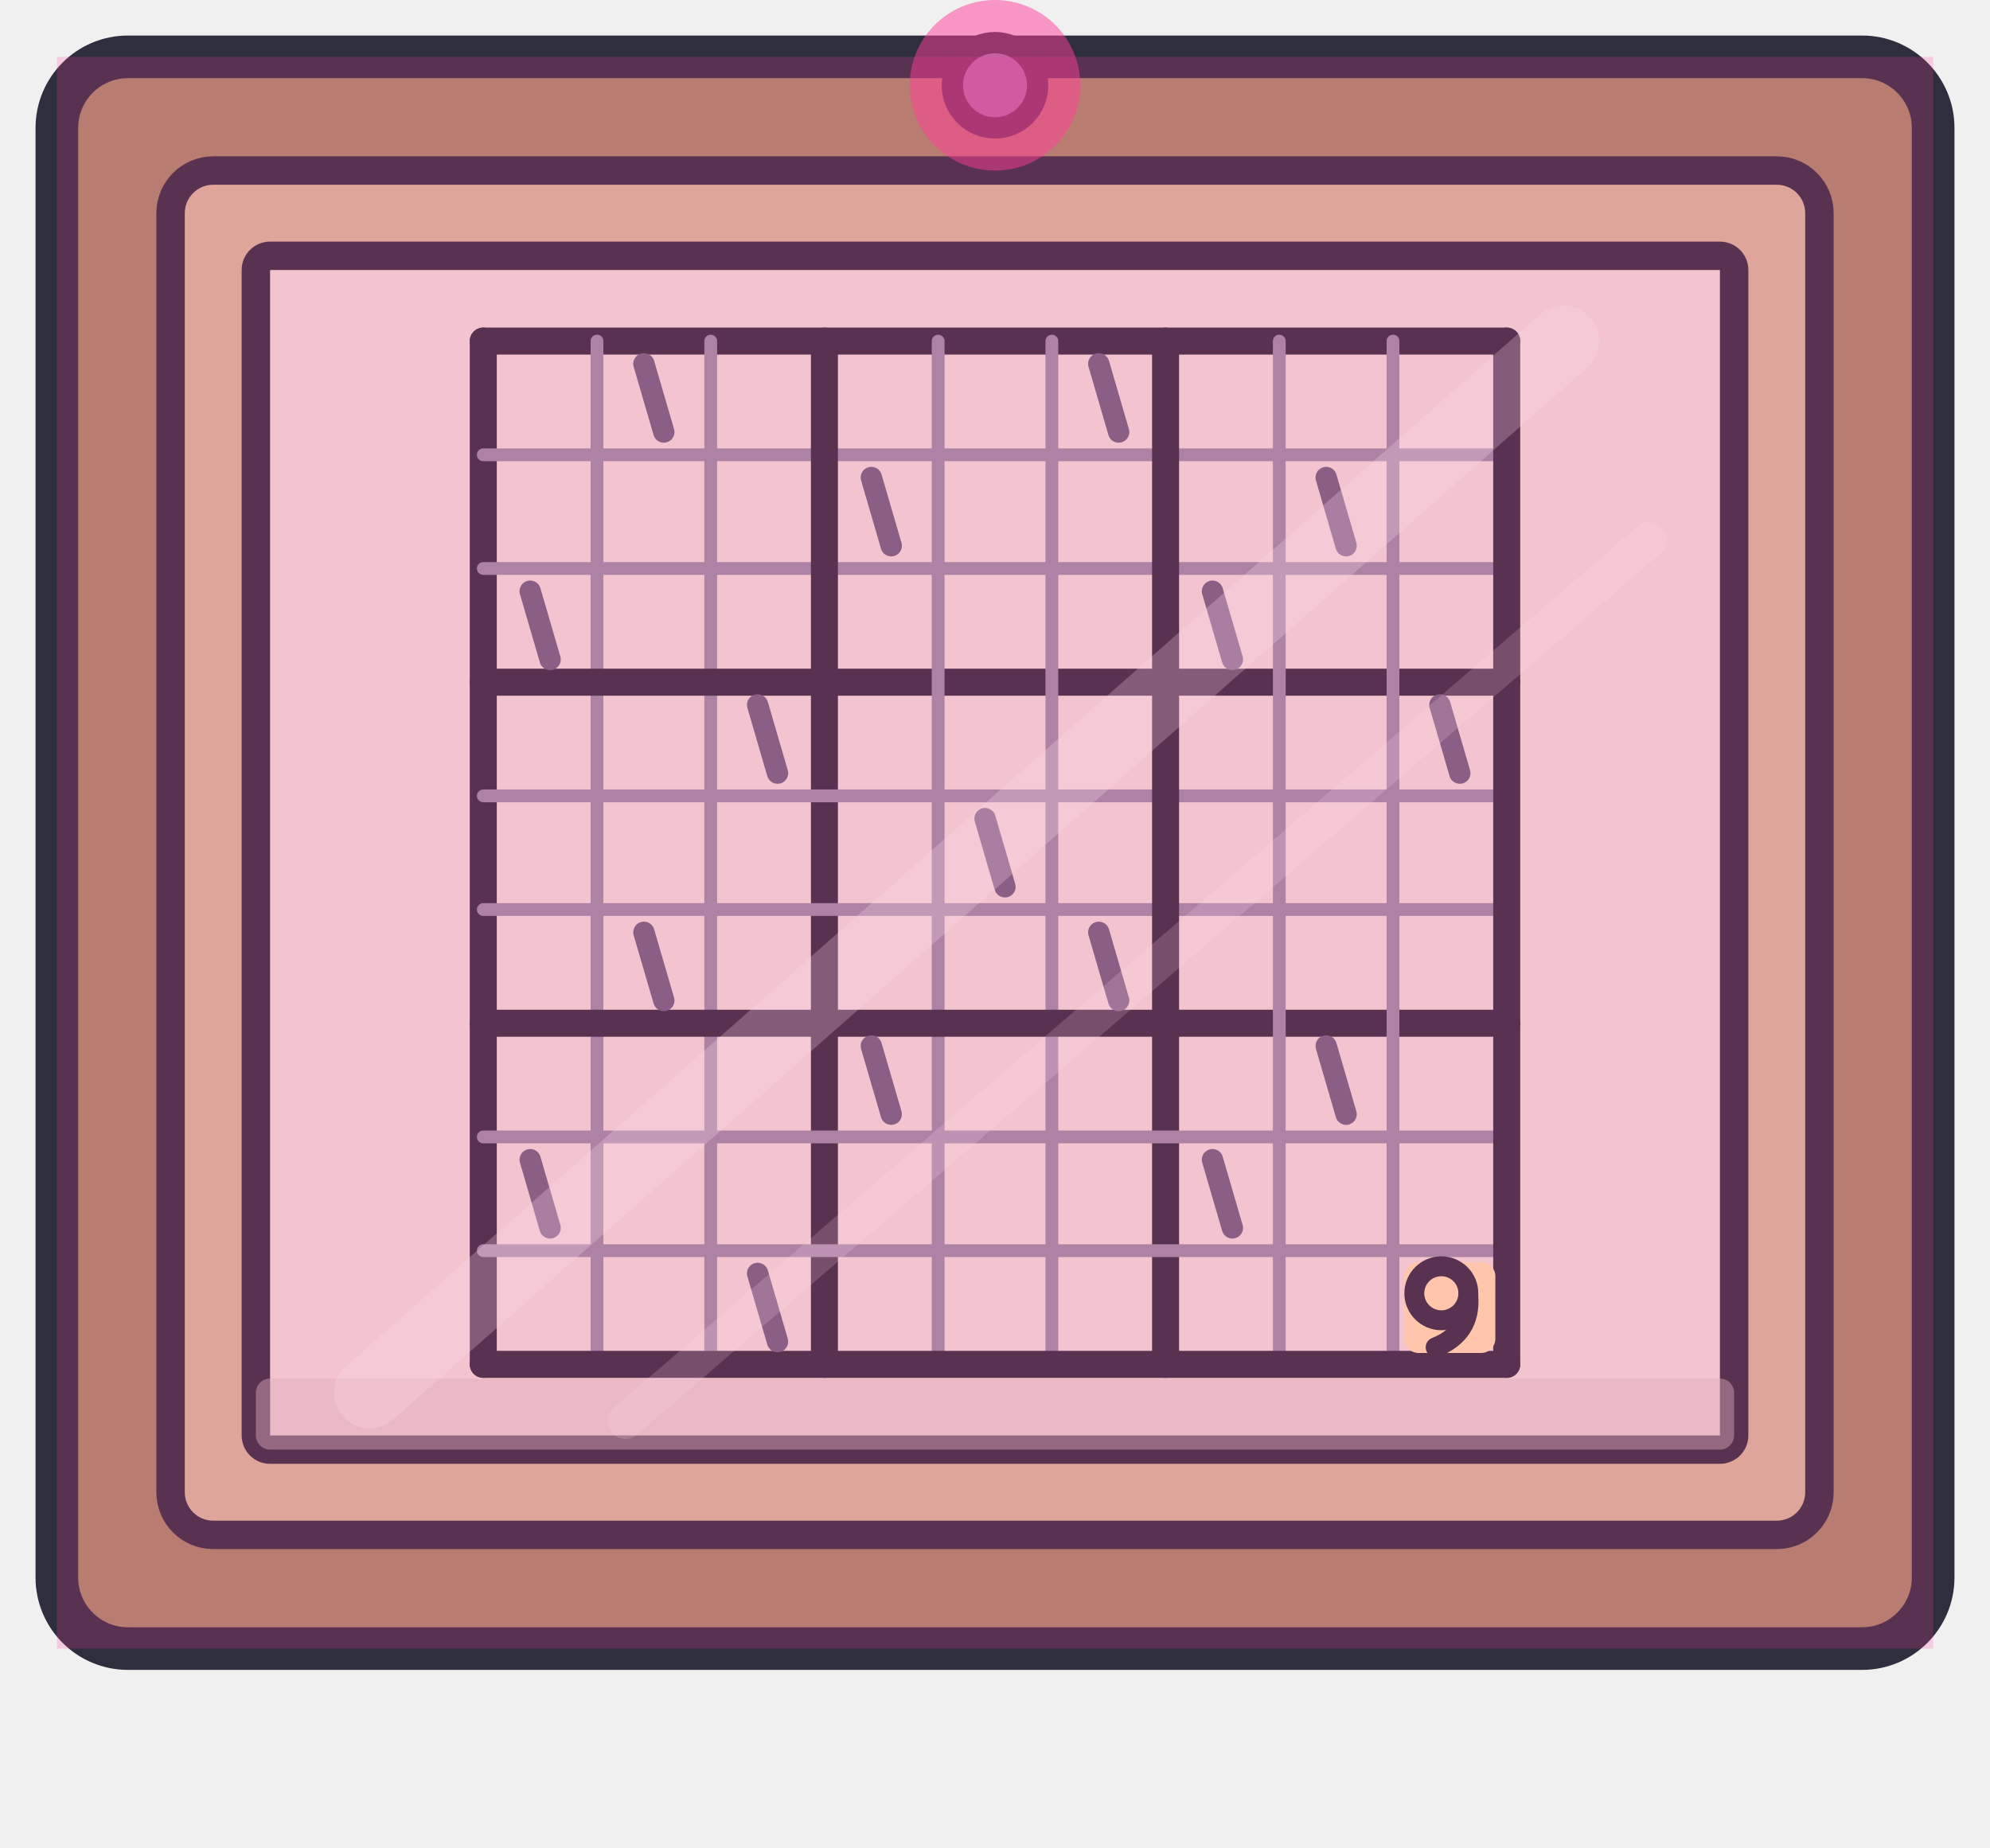
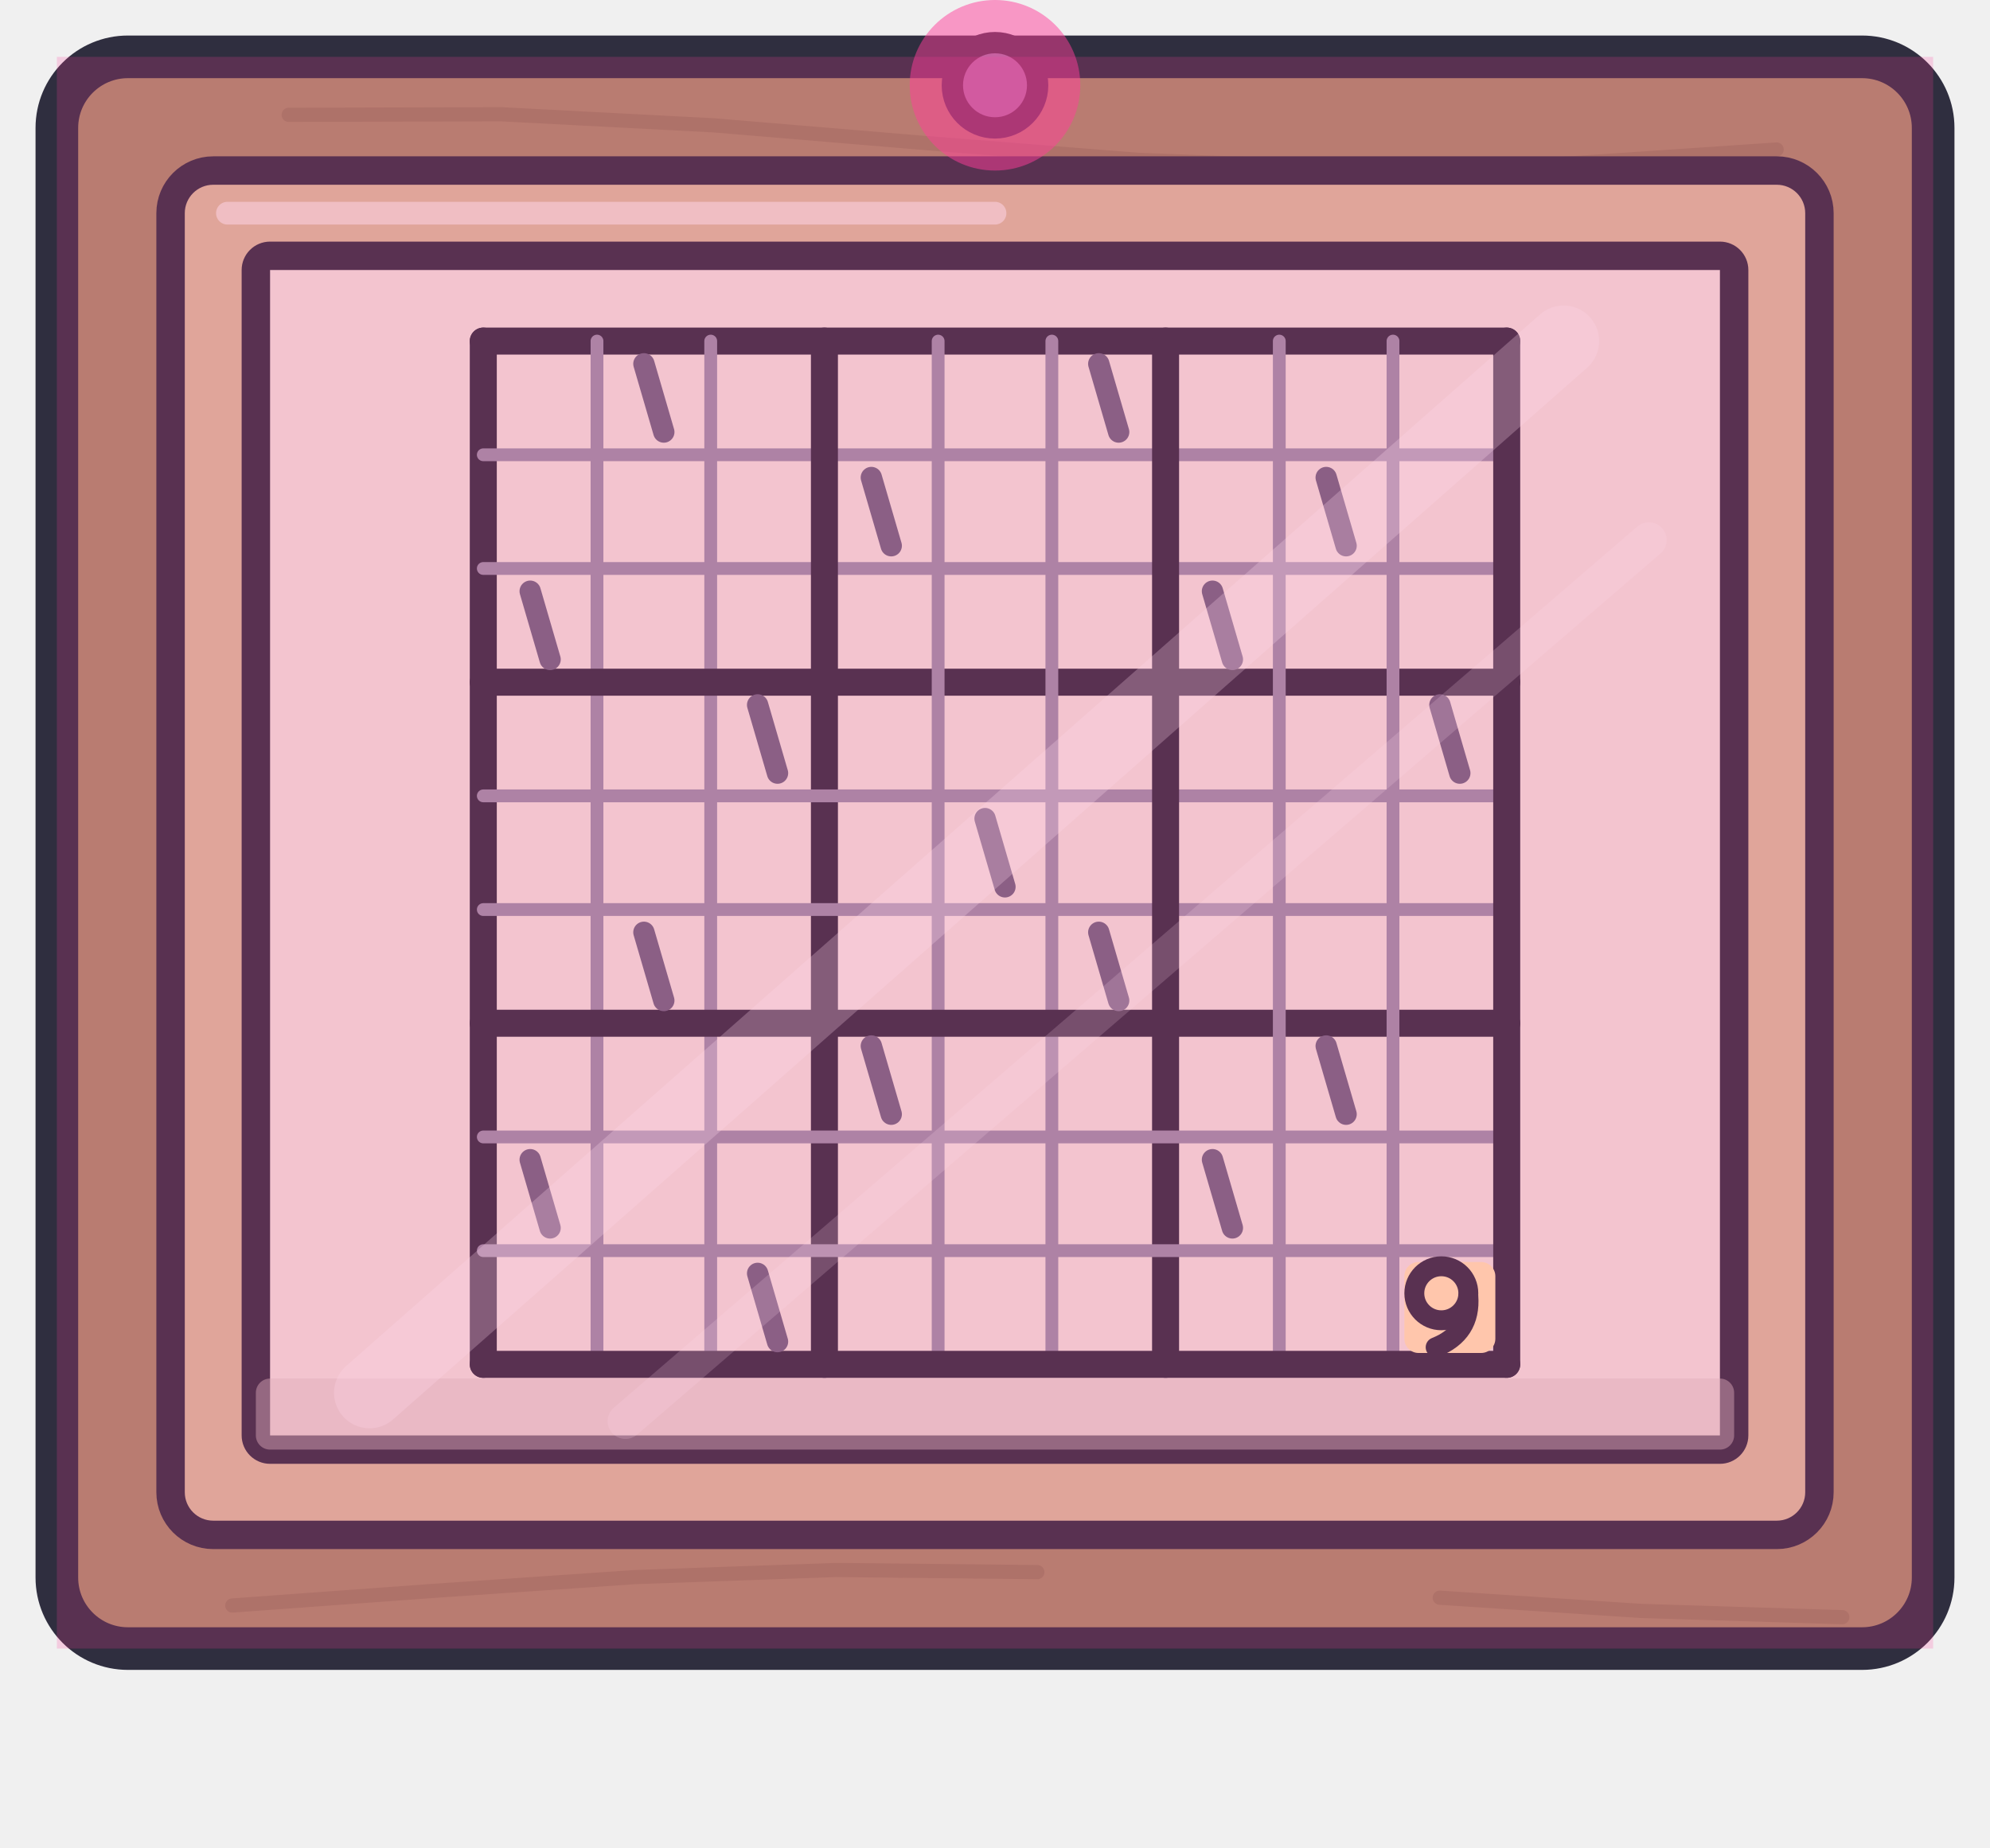
<svg xmlns="http://www.w3.org/2000/svg" viewBox="0 0 140 130" width="140" height="130">
  <g id="rám">
    <rect x="4" y="4" width="132" height="112" rx="5" fill="#A88C66" stroke="#2F2E3F" stroke-width="3" stroke-linejoin="round" stroke-linecap="round" />
+     <path d="M 20.31 8.08 L 35.27 8.04 L 50.22 8.82 L 65.17 10.07 L 80.13 11.25 L 95.08 11.82 L 110.04 11.53 L 124.99 10.52" fill="none" stroke="#8A7052" stroke-width="1" stroke-linejoin="round" stroke-linecap="round" opacity="0.45" />
+     <path d="M 16.34 112.97 L 30.5 111.94 L 44.66 110.97 L 58.82 110.47 L 72.98 110.62 M 101.29 112.42 L 115.45 113.35 L 129.61 113.79" fill="none" stroke="#8A7052" stroke-width="1" stroke-linejoin="round" stroke-linecap="round" opacity="0.45" />
    <rect x="12" y="12" width="116" height="96" rx="3" fill="#D8BF9A" stroke="#2F2E3F" stroke-width="2" stroke-linejoin="round" stroke-linecap="round" />
+     <path d="M 16 15 L 70 15" fill="none" stroke="#FFFFFF" stroke-width="1.6" stroke-linejoin="round" stroke-linecap="round" opacity="0.5" />
  </g>
  <g id="stránka">
    <rect x="18" y="18" width="104" height="84" rx="1" fill="#F0E6DC" stroke="#2F2E3F" stroke-width="2" stroke-linejoin="round" stroke-linecap="round" />
    <rect x="18" y="97" width="104" height="5" rx="1" fill="#D8C7C0" stroke="none" opacity="0.45" />
  </g>
  <g id="mřížka">
    <path d="M 34 24 L 34 96" stroke="#2F2E3F" stroke-width="1.9" stroke-linejoin="round" stroke-linecap="round" />
    <path d="M 34 24 L 106 24" stroke="#2F2E3F" stroke-width="1.9" stroke-linejoin="round" stroke-linecap="round" />
    <path d="M 42 24 L 42 96" stroke="#9A94A8" stroke-width="0.9" stroke-linejoin="round" stroke-linecap="round" />
    <path d="M 34 32 L 106 32" stroke="#9A94A8" stroke-width="0.9" stroke-linejoin="round" stroke-linecap="round" />
    <path d="M 50 24 L 50 96" stroke="#9A94A8" stroke-width="0.9" stroke-linejoin="round" stroke-linecap="round" />
    <path d="M 34 40 L 106 40" stroke="#9A94A8" stroke-width="0.9" stroke-linejoin="round" stroke-linecap="round" />
    <path d="M 58 24 L 58 96" stroke="#2F2E3F" stroke-width="1.9" stroke-linejoin="round" stroke-linecap="round" />
    <path d="M 34 48 L 106 48" stroke="#2F2E3F" stroke-width="1.9" stroke-linejoin="round" stroke-linecap="round" />
    <path d="M 66 24 L 66 96" stroke="#9A94A8" stroke-width="0.9" stroke-linejoin="round" stroke-linecap="round" />
    <path d="M 34 56 L 106 56" stroke="#9A94A8" stroke-width="0.9" stroke-linejoin="round" stroke-linecap="round" />
    <path d="M 74 24 L 74 96" stroke="#9A94A8" stroke-width="0.9" stroke-linejoin="round" stroke-linecap="round" />
    <path d="M 34 64 L 106 64" stroke="#9A94A8" stroke-width="0.9" stroke-linejoin="round" stroke-linecap="round" />
    <path d="M 82 24 L 82 96" stroke="#2F2E3F" stroke-width="1.9" stroke-linejoin="round" stroke-linecap="round" />
    <path d="M 34 72 L 106 72" stroke="#2F2E3F" stroke-width="1.9" stroke-linejoin="round" stroke-linecap="round" />
    <path d="M 90 24 L 90 96" stroke="#9A94A8" stroke-width="0.9" stroke-linejoin="round" stroke-linecap="round" />
    <path d="M 34 80 L 106 80" stroke="#9A94A8" stroke-width="0.9" stroke-linejoin="round" stroke-linecap="round" />
    <path d="M 98 24 L 98 96" stroke="#9A94A8" stroke-width="0.9" stroke-linejoin="round" stroke-linecap="round" />
    <path d="M 34 88 L 106 88" stroke="#9A94A8" stroke-width="0.9" stroke-linejoin="round" stroke-linecap="round" />
    <path d="M 106 24 L 106 96" stroke="#2F2E3F" stroke-width="1.9" stroke-linejoin="round" stroke-linecap="round" />
    <path d="M 34 96 L 106 96" stroke="#2F2E3F" stroke-width="1.9" stroke-linejoin="round" stroke-linecap="round" />
    <path d="M 45.3 25.6 L 46.7 30.4" stroke="#6E6880" stroke-width="1.5" stroke-linejoin="round" stroke-linecap="round" />
    <path d="M 77.3 25.6 L 78.7 30.4" stroke="#6E6880" stroke-width="1.5" stroke-linejoin="round" stroke-linecap="round" />
    <path d="M 61.3 33.6 L 62.7 38.4" stroke="#6E6880" stroke-width="1.5" stroke-linejoin="round" stroke-linecap="round" />
    <path d="M 93.3 33.6 L 94.7 38.4" stroke="#6E6880" stroke-width="1.5" stroke-linejoin="round" stroke-linecap="round" />
    <path d="M 37.3 41.6 L 38.7 46.4" stroke="#6E6880" stroke-width="1.5" stroke-linejoin="round" stroke-linecap="round" />
    <path d="M 85.3 41.6 L 86.7 46.4" stroke="#6E6880" stroke-width="1.5" stroke-linejoin="round" stroke-linecap="round" />
    <path d="M 53.3 49.6 L 54.7 54.4" stroke="#6E6880" stroke-width="1.5" stroke-linejoin="round" stroke-linecap="round" />
    <path d="M 101.3 49.6 L 102.7 54.4" stroke="#6E6880" stroke-width="1.5" stroke-linejoin="round" stroke-linecap="round" />
    <path d="M 69.3 57.6 L 70.7 62.4" stroke="#6E6880" stroke-width="1.5" stroke-linejoin="round" stroke-linecap="round" />
    <path d="M 45.3 65.6 L 46.7 70.4" stroke="#6E6880" stroke-width="1.5" stroke-linejoin="round" stroke-linecap="round" />
    <path d="M 77.3 65.6 L 78.7 70.4" stroke="#6E6880" stroke-width="1.5" stroke-linejoin="round" stroke-linecap="round" />
    <path d="M 61.3 73.6 L 62.7 78.4" stroke="#6E6880" stroke-width="1.5" stroke-linejoin="round" stroke-linecap="round" />
    <path d="M 93.3 73.6 L 94.7 78.4" stroke="#6E6880" stroke-width="1.5" stroke-linejoin="round" stroke-linecap="round" />
    <path d="M 37.3 81.6 L 38.7 86.4" stroke="#6E6880" stroke-width="1.5" stroke-linejoin="round" stroke-linecap="round" />
    <path d="M 85.3 81.6 L 86.7 86.4" stroke="#6E6880" stroke-width="1.5" stroke-linejoin="round" stroke-linecap="round" />
    <path d="M 53.3 89.6 L 54.7 94.4" stroke="#6E6880" stroke-width="1.5" stroke-linejoin="round" stroke-linecap="round" />
  </g>
  <g id="devítka">
    <rect x="98.8" y="88.8" width="6.4" height="6.4" rx="1" fill="#FFE9B0" stroke="none" />
    <circle cx="101.4" cy="91" r="1.9" fill="none" stroke="#2F2E3F" stroke-width="1.4" stroke-linejoin="round" stroke-linecap="round" />
    <path d="M 103.3 91.2 q 0.2 2.6 -2.3 3.6" fill="none" stroke="#2F2E3F" stroke-width="1.4" stroke-linejoin="round" stroke-linecap="round" />
  </g>
  <g id="sklo">
    <path d="M 26 98 L 110 24" fill="none" stroke="#FFFFFF" stroke-width="5" stroke-linejoin="round" stroke-linecap="round" opacity="0.26" />
    <path d="M 44 100 L 116 38" fill="none" stroke="#FFFFFF" stroke-width="2.5" stroke-linejoin="round" stroke-linecap="round" opacity="0.18" />
  </g>
  <g id="háček">
    <circle cx="70" cy="6" r="3" fill="#8F84A8" stroke="#2F2E3F" stroke-width="1.5" stroke-linejoin="round" stroke-linecap="round" />
  </g>
  <circle id="@čep hřebík" cx="70" cy="6" r="6" fill="#FF3D9A" opacity="0.5" />
  <rect id="@dotyk" x="4" y="4" width="132" height="112" fill="#FF3D9A" opacity="0.2" />
</svg>
